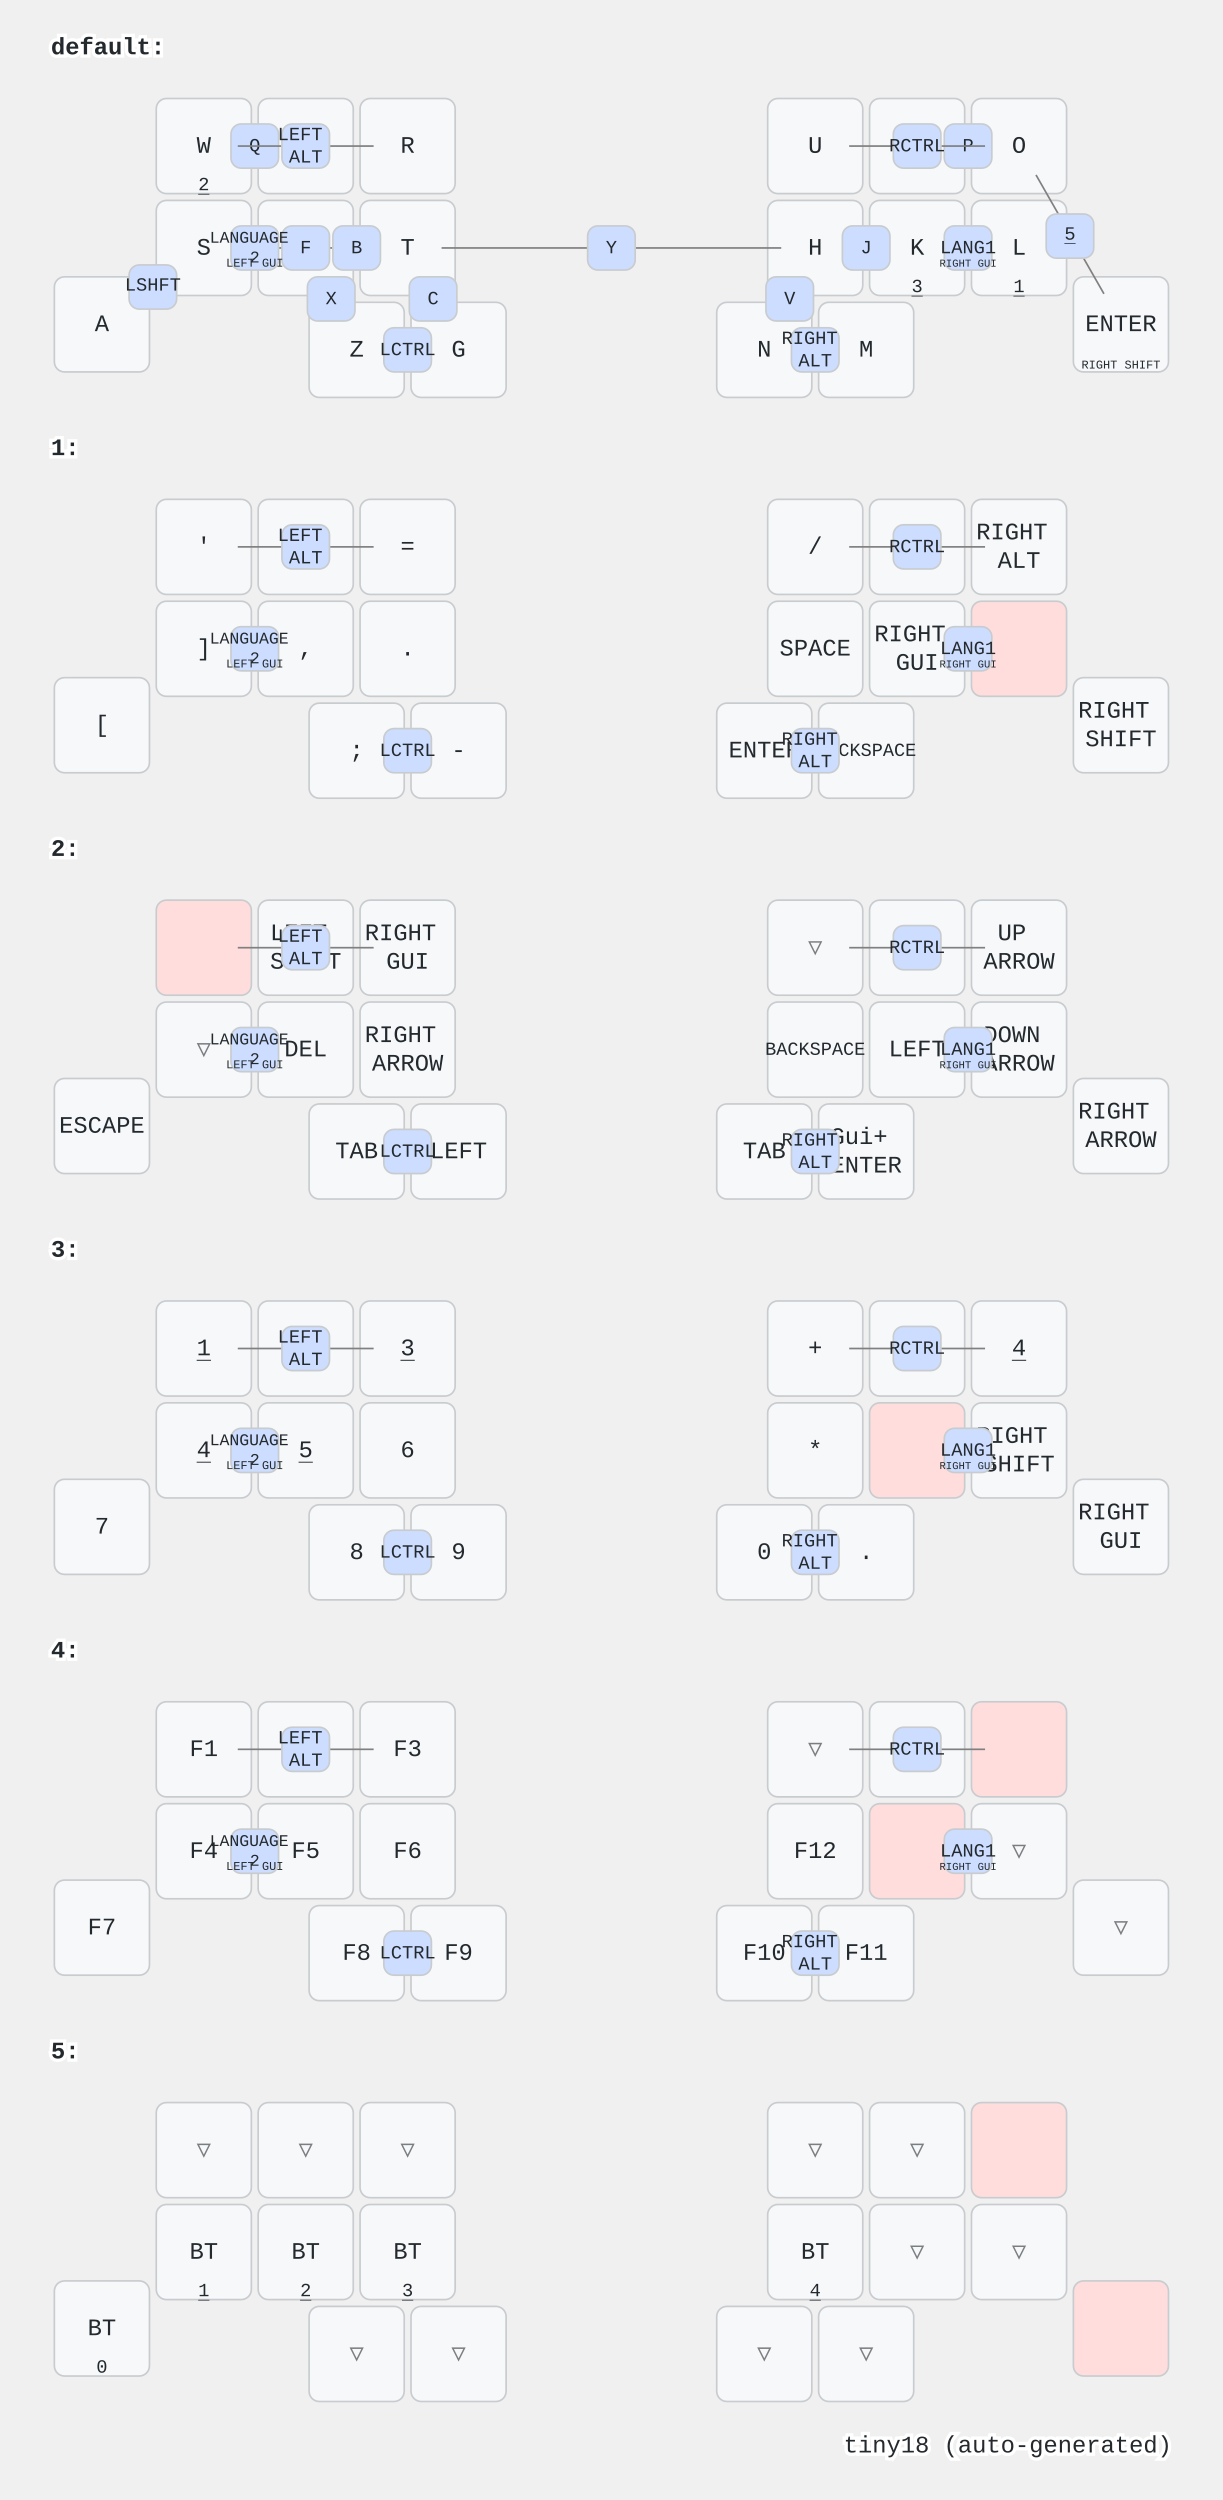
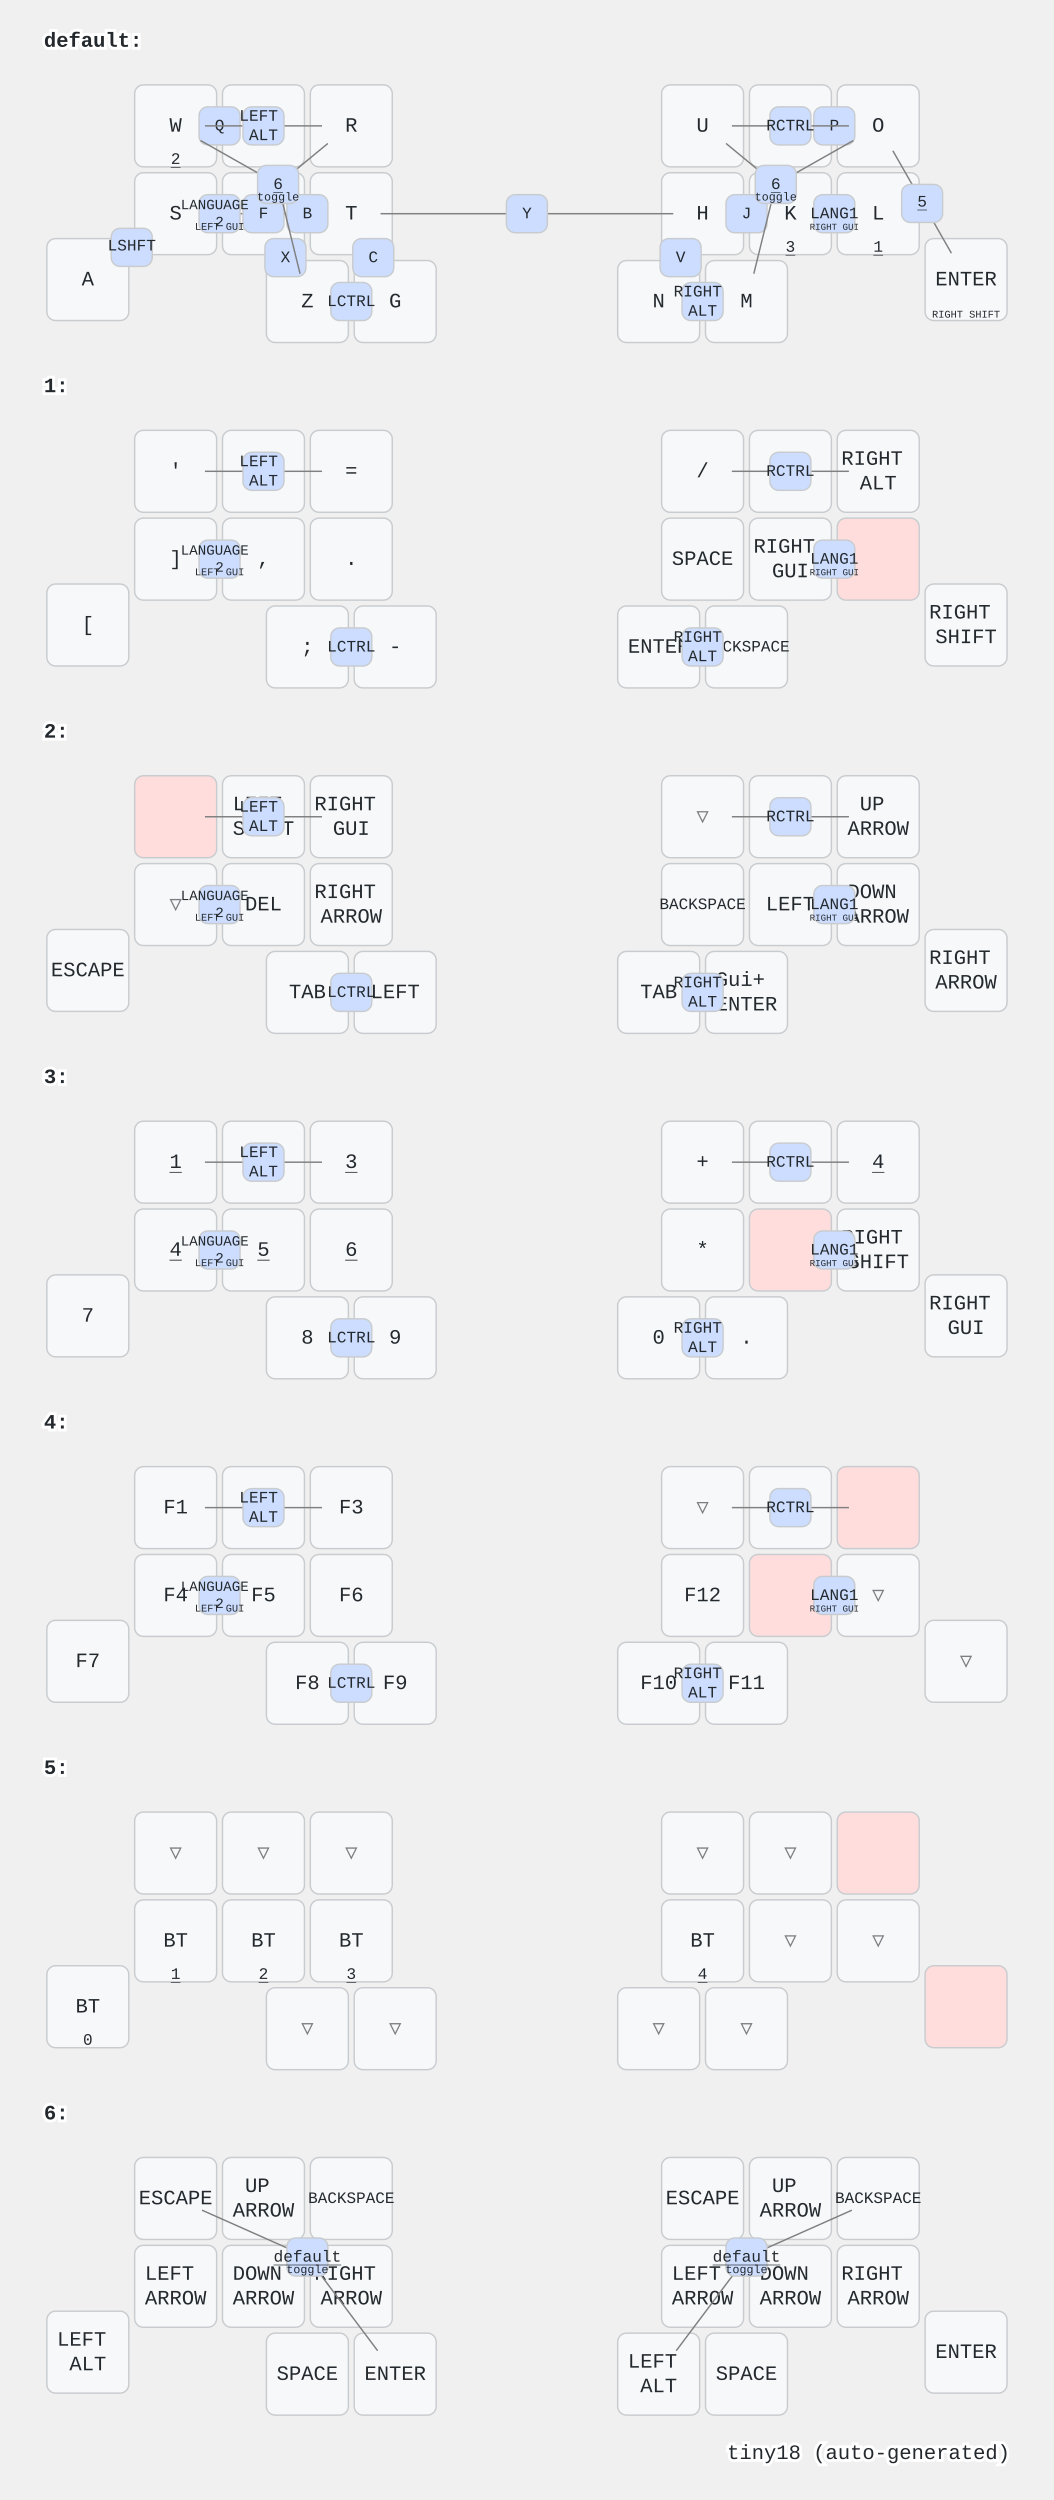
- <svg xmlns="http://www.w3.org/2000/svg" width="720" height="1472" viewBox="0 0 720 1472" class="keymap">
+ <svg xmlns="http://www.w3.org/2000/svg" width="720" height="1708" viewBox="0 0 720 1708" class="keymap">
  <style>/* inherit to force styles through use tags */
svg path {
    fill: inherit;
}

/* font and background color specifications */
svg.keymap {
    font-family: SFMono-Regular,Consolas,Liberation Mono,Menlo,monospace;
    font-size: 14px;
    font-kerning: normal;
    text-rendering: optimizeLegibility;
    fill: #24292e;
}

/* default key styling */
rect.key {
    fill: #f6f8fa;
}

rect.key, rect.combo {
    stroke: #c9cccf;
    stroke-width: 1;
}

/* default key side styling, only used is draw_key_sides is set */
rect.side {
    filter: brightness(90%);
}

/* color accent for combo boxes */
rect.combo, rect.combo-separate {
    fill: #cdf;
}

/* color accent for held keys */
rect.held, rect.combo.held {
    fill: #fdd;
}

/* color accent for ghost (optional) keys */
rect.ghost, rect.combo.ghost {
    stroke-dasharray: 4, 4;
    stroke-width: 2;
}

text {
    text-anchor: middle;
    dominant-baseline: middle;
}

/* styling for layer labels */
text.label {
    font-weight: bold;
    text-anchor: start;
    stroke: white;
    stroke-width: 4;
    paint-order: stroke;
}

/* styling for optional footer */
text.footer {
    text-anchor: end;
    dominant-baseline: auto;
    stroke: white;
    stroke-width: 4;
    paint-order: stroke;
}

/* styling for combo tap, and key non-tap label text */
text.combo, text.hold, text.shifted, text.left, text.right, text.tl, text.tr, text.bl, text.br {
    font-size: 11px;
}

text.hold, text.bl, text.br {
    text-anchor: middle;
    dominant-baseline: auto;
}

text.shifted, text.tl, text.tr {
    text-anchor: middle;
    dominant-baseline: hanging;
}

text.left, text.tl, text.bl {
    text-anchor: start;
}

text.right, text.tr, text.br {
    text-anchor: end;
}

text.layer-activator {
    text-decoration: underline;
}

/* styling for hold/shifted label text in combo box */
text.combo.hold, text.combo.shifted, text.combo.left, text.combo.right {
    font-size: 8px;
}

/* lighter symbol for transparent keys */
text.trans {
    fill: #7b7e81;
}

/* styling for combo dendrons */
path.combo {
    stroke-width: 1;
    stroke: gray;
    fill: none;
}

/* Start Tabler Icons Cleanup */
/* cannot use height/width with glyphs */
.icon-tabler &gt; path {
    fill: inherit;
    stroke: inherit;
    stroke-width: 2;
}
/* hide tabler's default box */
.icon-tabler &gt; path[stroke="none"][fill="none"] {
    visibility: hidden;
}
/* End Tabler Icons Cleanup */
</style>
  <g transform="translate(30, 0)" class="layer-default">
    <text x="0" y="28" class="label" id="default">default:</text>
    <g transform="translate(0, 56)">
      <g transform="translate(90, 30)" class="key keypos-0">
        <rect rx="6" ry="6" x="-28" y="-28" width="56" height="56" class="key" />
        <text x="0" y="0" class="key tap">W</text>
        <a href="#x_x">
          <text x="0" y="26" class="key hold layer-activator">2</text>
        </a>
      </g>
      <g transform="translate(150, 30)" class="key keypos-1">
        <rect rx="6" ry="6" x="-28" y="-28" width="56" height="56" class="key" />
        <text x="0" y="0" class="key tap">E</text>
      </g>
      <g transform="translate(210, 30)" class="key keypos-2">
        <rect rx="6" ry="6" x="-28" y="-28" width="56" height="56" class="key" />
        <text x="0" y="0" class="key tap">R</text>
      </g>
      <g transform="translate(450, 30)" class="key keypos-3">
        <rect rx="6" ry="6" x="-28" y="-28" width="56" height="56" class="key" />
        <text x="0" y="0" class="key tap">U</text>
      </g>
      <g transform="translate(510, 30)" class="key keypos-4">
        <rect rx="6" ry="6" x="-28" y="-28" width="56" height="56" class="key" />
        <text x="0" y="0" class="key tap">I</text>
      </g>
      <g transform="translate(570, 30)" class="key keypos-5">
        <rect rx="6" ry="6" x="-28" y="-28" width="56" height="56" class="key" />
        <text x="0" y="0" class="key tap">O</text>
      </g>
      <g transform="translate(30, 135)" class="key keypos-6">
        <rect rx="6" ry="6" x="-28" y="-28" width="56" height="56" class="key" />
        <text x="0" y="0" class="key tap">A</text>
      </g>
      <g transform="translate(90, 90)" class="key keypos-7">
        <rect rx="6" ry="6" x="-28" y="-28" width="56" height="56" class="key" />
        <text x="0" y="0" class="key tap">S</text>
      </g>
      <g transform="translate(150, 90)" class="key keypos-8">
        <rect rx="6" ry="6" x="-28" y="-28" width="56" height="56" class="key" />
        <text x="0" y="0" class="key tap">D</text>
      </g>
      <g transform="translate(210, 90)" class="key keypos-9">
        <rect rx="6" ry="6" x="-28" y="-28" width="56" height="56" class="key" />
        <text x="0" y="0" class="key tap">T</text>
      </g>
      <g transform="translate(450, 90)" class="key keypos-10">
        <rect rx="6" ry="6" x="-28" y="-28" width="56" height="56" class="key" />
        <text x="0" y="0" class="key tap">H</text>
      </g>
      <g transform="translate(510, 90)" class="key keypos-11">
        <rect rx="6" ry="6" x="-28" y="-28" width="56" height="56" class="key" />
        <text x="0" y="0" class="key tap">K</text>
        <a href="#x_x">
          <text x="0" y="26" class="key hold layer-activator">3</text>
        </a>
      </g>
      <g transform="translate(570, 90)" class="key keypos-12">
        <rect rx="6" ry="6" x="-28" y="-28" width="56" height="56" class="key" />
        <text x="0" y="0" class="key tap">L</text>
        <a href="#x_x">
          <text x="0" y="26" class="key hold layer-activator">1</text>
        </a>
      </g>
      <g transform="translate(630, 135)" class="key keypos-13">
        <rect rx="6" ry="6" x="-28" y="-28" width="56" height="56" class="key" />
        <text x="0" y="0" class="key tap">ENTER</text>
        <text x="0" y="26" class="key hold">
          <tspan style="font-size: 64%">RIGHT SHIFT</tspan>
        </text>
      </g>
      <g transform="translate(180, 150)" class="key keypos-14">
        <rect rx="6" ry="6" x="-28" y="-28" width="56" height="56" class="key" />
        <text x="0" y="0" class="key tap">Z</text>
      </g>
      <g transform="translate(240, 150)" class="key keypos-15">
        <rect rx="6" ry="6" x="-28" y="-28" width="56" height="56" class="key" />
        <text x="0" y="0" class="key tap">G</text>
      </g>
      <g transform="translate(420, 150)" class="key keypos-16">
        <rect rx="6" ry="6" x="-28" y="-28" width="56" height="56" class="key" />
        <text x="0" y="0" class="key tap">N</text>
      </g>
      <g transform="translate(480, 150)" class="key keypos-17">
        <rect rx="6" ry="6" x="-28" y="-28" width="56" height="56" class="key" />
        <text x="0" y="0" class="key tap">M</text>
      </g>
      <g class="combo combopos-0">
        <rect rx="6" ry="6" x="106" y="17" width="28" height="26" class="combo" />
        <text x="120" y="30" class="combo tap">Q</text>
      </g>
      <g class="combo combopos-1">
        <path d="M150,90 l40,0" class="combo" />
        <path d="M150,90 l-40,0" class="combo" />
        <rect rx="6" ry="6" x="136" y="77" width="28" height="26" class="combo" />
        <text x="150" y="90" class="combo tap">F</text>
      </g>
      <g class="combo combopos-2">
        <path d="M330,90 l100,0" class="combo" />
        <path d="M330,90 l-100,0" class="combo" />
        <rect rx="6" ry="6" x="316" y="77" width="28" height="26" class="combo" />
        <text x="330" y="90" class="combo tap">Y</text>
      </g>
      <g class="combo combopos-3">
        <rect rx="6" ry="6" x="526" y="17" width="28" height="26" class="combo" />
        <text x="540" y="30" class="combo tap">P</text>
      </g>
      <g class="combo combopos-4">
        <rect rx="6" ry="6" x="166" y="77" width="28" height="26" class="combo" />
        <text x="180" y="90" class="combo tap">B</text>
      </g>
      <g class="combo combopos-5">
        <rect rx="6" ry="6" x="466" y="77" width="28" height="26" class="combo" />
        <text x="480" y="90" class="combo tap">J</text>
      </g>
      <g class="combo combopos-6">
        <rect rx="6" ry="6" x="106" y="77" width="28" height="26" class="combo" />
        <text x="120" y="90" class="combo tap">
          <tspan x="120" dy="-0.6em" style="font-size: 88%">LANGUAGE</tspan>
          <tspan x="120" dy="1.2em" style="font-size: 88%">2</tspan>
        </text>
        <text x="120" y="101" class="combo hold">
          <tspan style="font-size: 88%">LEFT GUI</tspan>
        </text>
      </g>
      <g class="combo combopos-7">
        <rect rx="6" ry="6" x="526" y="77" width="28" height="26" class="combo" />
        <text x="540" y="90" class="combo tap">LANG1</text>
        <text x="540" y="101" class="combo hold">
          <tspan style="font-size: 78%">RIGHT GUI</tspan>
        </text>
      </g>
      <g class="combo combopos-8">
        <rect rx="6" ry="6" x="46" y="100" width="28" height="26" class="combo" />
        <text x="60" y="112" class="combo tap">LSHFT</text>
      </g>
      <g class="combo combopos-9">
        <rect rx="6" ry="6" x="196" y="137" width="28" height="26" class="combo" />
        <text x="210" y="150" class="combo tap">LCTRL</text>
      </g>
      <g class="combo combopos-10">
        <rect rx="6" ry="6" x="436" y="137" width="28" height="26" class="combo" />
        <text x="450" y="150" class="combo tap">
          <tspan x="450" dy="-0.6em">RIGHT</tspan>
          <tspan x="450" dy="1.2em">ALT</tspan>
        </text>
      </g>
      <g class="combo combopos-11">
        <path d="M600,82 l-20,-35" class="combo" />
        <path d="M600,82 l20,35" class="combo" />
        <rect rx="6" ry="6" x="586" y="70" width="28" height="26" class="combo" />
        <a href="#x_x">
          <text x="600" y="82" class="combo tap layer-activator">5</text>
        </a>
      </g>
      <g class="combo combopos-12">
        <path d="M150,30 l40,0" class="combo" />
        <path d="M150,30 l-40,0" class="combo" />
        <rect rx="6" ry="6" x="136" y="17" width="28" height="26" class="combo" />
        <text x="150" y="30" class="combo tap">
          <tspan x="150" dy="-0.6em">LEFT</tspan>
          <tspan x="150" dy="1.2em">ALT</tspan>
        </text>
      </g>
      <g class="combo combopos-13">
        <path d="M510,30 l-40,0" class="combo" />
        <path d="M510,30 l40,0" class="combo" />
        <rect rx="6" ry="6" x="496" y="17" width="28" height="26" class="combo" />
        <text x="510" y="30" class="combo tap">RCTRL</text>
      </g>
      <g class="combo combopos-14">
        <rect rx="6" ry="6" x="151" y="107" width="28" height="26" class="combo" />
        <text x="165" y="120" class="combo tap">X</text>
      </g>
      <g class="combo combopos-15">
        <rect rx="6" ry="6" x="211" y="107" width="28" height="26" class="combo" />
        <text x="225" y="120" class="combo tap">C</text>
      </g>
      <g class="combo combopos-16">
        <rect rx="6" ry="6" x="421" y="107" width="28" height="26" class="combo" />
        <text x="435" y="120" class="combo tap">V</text>
      </g>
+       <g class="combo combopos-17">
+         <path d="M160,70 l-53,-30" class="combo" />
+         <path d="M160,70 l34,-28" class="combo" />
+         <path d="M160,70 l15,61" class="combo" />
+         <rect rx="6" ry="6" x="146" y="57" width="28" height="26" class="combo" />
+         <a href="#x_x">
+           <text x="160" y="70" class="combo tap layer-activator">6</text>
+         </a>
+         <text x="160" y="81" class="combo hold">toggle</text>
+       </g>
+       <g class="combo combopos-18">
+         <path d="M500,70 l-34,-28" class="combo" />
+         <path d="M500,70 l53,-30" class="combo" />
+         <path d="M500,70 l-15,61" class="combo" />
+         <rect rx="6" ry="6" x="486" y="57" width="28" height="26" class="combo" />
+         <a href="#x_x">
+           <text x="500" y="70" class="combo tap layer-activator">6</text>
+         </a>
+         <text x="500" y="81" class="combo hold">toggle</text>
+       </g>
    </g>
  </g>
  <g transform="translate(30, 236)" class="layer-1">
    <text x="0" y="28" class="label" id="x_x">1:</text>
    <g transform="translate(0, 56)">
      <g transform="translate(90, 30)" class="key keypos-0">
        <rect rx="6" ry="6" x="-28" y="-28" width="56" height="56" class="key" />
        <text x="0" y="0" class="key tap">'</text>
      </g>
      <g transform="translate(150, 30)" class="key keypos-1">
        <rect rx="6" ry="6" x="-28" y="-28" width="56" height="56" class="key" />
        <text x="0" y="0" class="key tap">\</text>
      </g>
      <g transform="translate(210, 30)" class="key keypos-2">
        <rect rx="6" ry="6" x="-28" y="-28" width="56" height="56" class="key" />
        <text x="0" y="0" class="key tap">=</text>
      </g>
      <g transform="translate(450, 30)" class="key keypos-3">
        <rect rx="6" ry="6" x="-28" y="-28" width="56" height="56" class="key" />
        <text x="0" y="0" class="key tap">/</text>
      </g>
      <g transform="translate(510, 30)" class="key keypos-4">
        <rect rx="6" ry="6" x="-28" y="-28" width="56" height="56" class="key" />
        <text x="0" y="0" class="key tap">`</text>
      </g>
      <g transform="translate(570, 30)" class="key keypos-5">
        <rect rx="6" ry="6" x="-28" y="-28" width="56" height="56" class="key" />
        <text x="0" y="0" class="key tap">
          <tspan x="0" dy="-0.6em">RIGHT</tspan>
          <tspan x="0" dy="1.2em">ALT</tspan>
        </text>
      </g>
      <g transform="translate(30, 135)" class="key keypos-6">
        <rect rx="6" ry="6" x="-28" y="-28" width="56" height="56" class="key" />
        <text x="0" y="0" class="key tap">[</text>
      </g>
      <g transform="translate(90, 90)" class="key keypos-7">
        <rect rx="6" ry="6" x="-28" y="-28" width="56" height="56" class="key" />
        <text x="0" y="0" class="key tap">]</text>
      </g>
      <g transform="translate(150, 90)" class="key keypos-8">
        <rect rx="6" ry="6" x="-28" y="-28" width="56" height="56" class="key" />
        <text x="0" y="0" class="key tap">,</text>
      </g>
      <g transform="translate(210, 90)" class="key keypos-9">
        <rect rx="6" ry="6" x="-28" y="-28" width="56" height="56" class="key" />
        <text x="0" y="0" class="key tap">.</text>
      </g>
      <g transform="translate(450, 90)" class="key keypos-10">
        <rect rx="6" ry="6" x="-28" y="-28" width="56" height="56" class="key" />
        <text x="0" y="0" class="key tap">SPACE</text>
      </g>
      <g transform="translate(510, 90)" class="key keypos-11">
        <rect rx="6" ry="6" x="-28" y="-28" width="56" height="56" class="key" />
        <text x="0" y="0" class="key tap">
          <tspan x="0" dy="-0.6em">RIGHT</tspan>
          <tspan x="0" dy="1.2em">GUI</tspan>
        </text>
      </g>
      <g transform="translate(570, 90)" class="key held keypos-12">
        <rect rx="6" ry="6" x="-28" y="-28" width="56" height="56" class="key held" />
      </g>
      <g transform="translate(630, 135)" class="key keypos-13">
        <rect rx="6" ry="6" x="-28" y="-28" width="56" height="56" class="key" />
        <text x="0" y="0" class="key tap">
          <tspan x="0" dy="-0.6em">RIGHT</tspan>
          <tspan x="0" dy="1.2em">SHIFT</tspan>
        </text>
      </g>
      <g transform="translate(180, 150)" class="key keypos-14">
        <rect rx="6" ry="6" x="-28" y="-28" width="56" height="56" class="key" />
        <text x="0" y="0" class="key tap">;</text>
      </g>
      <g transform="translate(240, 150)" class="key keypos-15">
        <rect rx="6" ry="6" x="-28" y="-28" width="56" height="56" class="key" />
        <text x="0" y="0" class="key tap">-</text>
      </g>
      <g transform="translate(420, 150)" class="key keypos-16">
        <rect rx="6" ry="6" x="-28" y="-28" width="56" height="56" class="key" />
        <text x="0" y="0" class="key tap">ENTER</text>
      </g>
      <g transform="translate(480, 150)" class="key keypos-17">
        <rect rx="6" ry="6" x="-28" y="-28" width="56" height="56" class="key" />
        <text x="0" y="0" class="key tap">
          <tspan style="font-size: 78%">BACKSPACE</tspan>
        </text>
      </g>
      <g class="combo combopos-0">
        <rect rx="6" ry="6" x="106" y="77" width="28" height="26" class="combo" />
        <text x="120" y="90" class="combo tap">
          <tspan x="120" dy="-0.6em" style="font-size: 88%">LANGUAGE</tspan>
          <tspan x="120" dy="1.2em" style="font-size: 88%">2</tspan>
        </text>
        <text x="120" y="101" class="combo hold">
          <tspan style="font-size: 88%">LEFT GUI</tspan>
        </text>
      </g>
      <g class="combo combopos-1">
        <rect rx="6" ry="6" x="526" y="77" width="28" height="26" class="combo" />
        <text x="540" y="90" class="combo tap">LANG1</text>
        <text x="540" y="101" class="combo hold">
          <tspan style="font-size: 78%">RIGHT GUI</tspan>
        </text>
      </g>
      <g class="combo combopos-2">
        <rect rx="6" ry="6" x="196" y="137" width="28" height="26" class="combo" />
        <text x="210" y="150" class="combo tap">LCTRL</text>
      </g>
      <g class="combo combopos-3">
        <rect rx="6" ry="6" x="436" y="137" width="28" height="26" class="combo" />
        <text x="450" y="150" class="combo tap">
          <tspan x="450" dy="-0.6em">RIGHT</tspan>
          <tspan x="450" dy="1.2em">ALT</tspan>
        </text>
      </g>
      <g class="combo combopos-4">
        <path d="M150,30 l40,0" class="combo" />
        <path d="M150,30 l-40,0" class="combo" />
        <rect rx="6" ry="6" x="136" y="17" width="28" height="26" class="combo" />
        <text x="150" y="30" class="combo tap">
          <tspan x="150" dy="-0.6em">LEFT</tspan>
          <tspan x="150" dy="1.2em">ALT</tspan>
        </text>
      </g>
      <g class="combo combopos-5">
        <path d="M510,30 l-40,0" class="combo" />
        <path d="M510,30 l40,0" class="combo" />
        <rect rx="6" ry="6" x="496" y="17" width="28" height="26" class="combo" />
        <text x="510" y="30" class="combo tap">RCTRL</text>
      </g>
    </g>
  </g>
  <g transform="translate(30, 472)" class="layer-2">
    <text x="0" y="28" class="label" id="x_x">2:</text>
    <g transform="translate(0, 56)">
      <g transform="translate(90, 30)" class="key held keypos-0">
        <rect rx="6" ry="6" x="-28" y="-28" width="56" height="56" class="key held" />
      </g>
      <g transform="translate(150, 30)" class="key keypos-1">
        <rect rx="6" ry="6" x="-28" y="-28" width="56" height="56" class="key" />
        <text x="0" y="0" class="key tap">
          <tspan x="0" dy="-0.6em">LEFT</tspan>
          <tspan x="0" dy="1.2em">SHIFT</tspan>
        </text>
      </g>
      <g transform="translate(210, 30)" class="key keypos-2">
        <rect rx="6" ry="6" x="-28" y="-28" width="56" height="56" class="key" />
        <text x="0" y="0" class="key tap">
          <tspan x="0" dy="-0.6em">RIGHT</tspan>
          <tspan x="0" dy="1.2em">GUI</tspan>
        </text>
      </g>
      <g transform="translate(450, 30)" class="key trans keypos-3">
        <rect rx="6" ry="6" x="-28" y="-28" width="56" height="56" class="key trans" />
        <text x="0" y="0" class="key trans tap">▽</text>
      </g>
      <g transform="translate(510, 30)" class="key keypos-4">
        <rect rx="6" ry="6" x="-28" y="-28" width="56" height="56" class="key" />
        <text x="0" y="0" class="key tap">|</text>
      </g>
      <g transform="translate(570, 30)" class="key keypos-5">
        <rect rx="6" ry="6" x="-28" y="-28" width="56" height="56" class="key" />
        <text x="0" y="0" class="key tap">
          <tspan x="0" dy="-0.6em">UP</tspan>
          <tspan x="0" dy="1.2em">ARROW</tspan>
        </text>
      </g>
      <g transform="translate(30, 135)" class="key keypos-6">
        <rect rx="6" ry="6" x="-28" y="-28" width="56" height="56" class="key" />
        <text x="0" y="0" class="key tap">ESCAPE</text>
      </g>
      <g transform="translate(90, 90)" class="key trans keypos-7">
        <rect rx="6" ry="6" x="-28" y="-28" width="56" height="56" class="key trans" />
        <text x="0" y="0" class="key trans tap">▽</text>
      </g>
      <g transform="translate(150, 90)" class="key keypos-8">
        <rect rx="6" ry="6" x="-28" y="-28" width="56" height="56" class="key" />
        <text x="0" y="0" class="key tap">DEL</text>
      </g>
      <g transform="translate(210, 90)" class="key keypos-9">
        <rect rx="6" ry="6" x="-28" y="-28" width="56" height="56" class="key" />
        <text x="0" y="0" class="key tap">
          <tspan x="0" dy="-0.6em">RIGHT</tspan>
          <tspan x="0" dy="1.2em">ARROW</tspan>
        </text>
      </g>
      <g transform="translate(450, 90)" class="key keypos-10">
        <rect rx="6" ry="6" x="-28" y="-28" width="56" height="56" class="key" />
        <text x="0" y="0" class="key tap">
          <tspan style="font-size: 78%">BACKSPACE</tspan>
        </text>
      </g>
      <g transform="translate(510, 90)" class="key keypos-11">
        <rect rx="6" ry="6" x="-28" y="-28" width="56" height="56" class="key" />
        <text x="0" y="0" class="key tap">LEFT</text>
      </g>
      <g transform="translate(570, 90)" class="key keypos-12">
        <rect rx="6" ry="6" x="-28" y="-28" width="56" height="56" class="key" />
        <text x="0" y="0" class="key tap">
          <tspan x="0" dy="-0.6em">DOWN</tspan>
          <tspan x="0" dy="1.2em">ARROW</tspan>
        </text>
      </g>
      <g transform="translate(630, 135)" class="key keypos-13">
        <rect rx="6" ry="6" x="-28" y="-28" width="56" height="56" class="key" />
        <text x="0" y="0" class="key tap">
          <tspan x="0" dy="-0.6em">RIGHT</tspan>
          <tspan x="0" dy="1.2em">ARROW</tspan>
        </text>
      </g>
      <g transform="translate(180, 150)" class="key keypos-14">
        <rect rx="6" ry="6" x="-28" y="-28" width="56" height="56" class="key" />
        <text x="0" y="0" class="key tap">TAB</text>
      </g>
      <g transform="translate(240, 150)" class="key keypos-15">
        <rect rx="6" ry="6" x="-28" y="-28" width="56" height="56" class="key" />
        <text x="0" y="0" class="key tap">LEFT</text>
      </g>
      <g transform="translate(420, 150)" class="key keypos-16">
        <rect rx="6" ry="6" x="-28" y="-28" width="56" height="56" class="key" />
        <text x="0" y="0" class="key tap">TAB</text>
      </g>
      <g transform="translate(480, 150)" class="key keypos-17">
        <rect rx="6" ry="6" x="-28" y="-28" width="56" height="56" class="key" />
        <text x="0" y="0" class="key tap">
          <tspan x="0" dy="-0.6em">Gui+</tspan>
          <tspan x="0" dy="1.2em">ENTER</tspan>
        </text>
      </g>
      <g class="combo combopos-0">
        <rect rx="6" ry="6" x="106" y="77" width="28" height="26" class="combo" />
        <text x="120" y="90" class="combo tap">
          <tspan x="120" dy="-0.6em" style="font-size: 88%">LANGUAGE</tspan>
          <tspan x="120" dy="1.2em" style="font-size: 88%">2</tspan>
        </text>
        <text x="120" y="101" class="combo hold">
          <tspan style="font-size: 88%">LEFT GUI</tspan>
        </text>
      </g>
      <g class="combo combopos-1">
        <rect rx="6" ry="6" x="526" y="77" width="28" height="26" class="combo" />
        <text x="540" y="90" class="combo tap">LANG1</text>
        <text x="540" y="101" class="combo hold">
          <tspan style="font-size: 78%">RIGHT GUI</tspan>
        </text>
      </g>
      <g class="combo combopos-2">
        <rect rx="6" ry="6" x="196" y="137" width="28" height="26" class="combo" />
        <text x="210" y="150" class="combo tap">LCTRL</text>
      </g>
      <g class="combo combopos-3">
        <rect rx="6" ry="6" x="436" y="137" width="28" height="26" class="combo" />
        <text x="450" y="150" class="combo tap">
          <tspan x="450" dy="-0.6em">RIGHT</tspan>
          <tspan x="450" dy="1.2em">ALT</tspan>
        </text>
      </g>
      <g class="combo combopos-4">
        <path d="M150,30 l40,0" class="combo" />
        <path d="M150,30 l-40,0" class="combo" />
        <rect rx="6" ry="6" x="136" y="17" width="28" height="26" class="combo" />
        <text x="150" y="30" class="combo tap">
          <tspan x="150" dy="-0.6em">LEFT</tspan>
          <tspan x="150" dy="1.2em">ALT</tspan>
        </text>
      </g>
      <g class="combo combopos-5">
        <path d="M510,30 l-40,0" class="combo" />
        <path d="M510,30 l40,0" class="combo" />
        <rect rx="6" ry="6" x="496" y="17" width="28" height="26" class="combo" />
        <text x="510" y="30" class="combo tap">RCTRL</text>
      </g>
    </g>
  </g>
  <g transform="translate(30, 708)" class="layer-3">
    <text x="0" y="28" class="label" id="x_x">3:</text>
    <g transform="translate(0, 56)">
      <g transform="translate(90, 30)" class="key keypos-0">
        <rect rx="6" ry="6" x="-28" y="-28" width="56" height="56" class="key" />
        <a href="#x_x">
          <text x="0" y="0" class="key tap layer-activator">1</text>
        </a>
      </g>
      <g transform="translate(150, 30)" class="key keypos-1">
        <rect rx="6" ry="6" x="-28" y="-28" width="56" height="56" class="key" />
        <a href="#x_x">
          <text x="0" y="0" class="key tap layer-activator">2</text>
        </a>
      </g>
      <g transform="translate(210, 30)" class="key keypos-2">
        <rect rx="6" ry="6" x="-28" y="-28" width="56" height="56" class="key" />
        <a href="#x_x">
          <text x="0" y="0" class="key tap layer-activator">3</text>
        </a>
      </g>
      <g transform="translate(450, 30)" class="key keypos-3">
        <rect rx="6" ry="6" x="-28" y="-28" width="56" height="56" class="key" />
        <text x="0" y="0" class="key tap">+</text>
      </g>
      <g transform="translate(510, 30)" class="key trans keypos-4">
        <rect rx="6" ry="6" x="-28" y="-28" width="56" height="56" class="key trans" />
        <text x="0" y="0" class="key trans tap">▽</text>
      </g>
      <g transform="translate(570, 30)" class="key keypos-5">
        <rect rx="6" ry="6" x="-28" y="-28" width="56" height="56" class="key" />
        <a href="#x_x">
          <text x="0" y="0" class="key tap layer-activator">4</text>
        </a>
      </g>
      <g transform="translate(30, 135)" class="key keypos-6">
        <rect rx="6" ry="6" x="-28" y="-28" width="56" height="56" class="key" />
        <text x="0" y="0" class="key tap">7</text>
      </g>
      <g transform="translate(90, 90)" class="key keypos-7">
        <rect rx="6" ry="6" x="-28" y="-28" width="56" height="56" class="key" />
        <a href="#x_x">
          <text x="0" y="0" class="key tap layer-activator">4</text>
        </a>
      </g>
      <g transform="translate(150, 90)" class="key keypos-8">
        <rect rx="6" ry="6" x="-28" y="-28" width="56" height="56" class="key" />
        <a href="#x_x">
          <text x="0" y="0" class="key tap layer-activator">5</text>
        </a>
      </g>
      <g transform="translate(210, 90)" class="key keypos-9">
        <rect rx="6" ry="6" x="-28" y="-28" width="56" height="56" class="key" />
-         <text x="0" y="0" class="key tap">6</text>
+         <a href="#x_x">
+           <text x="0" y="0" class="key tap layer-activator">6</text>
+         </a>
      </g>
      <g transform="translate(450, 90)" class="key keypos-10">
        <rect rx="6" ry="6" x="-28" y="-28" width="56" height="56" class="key" />
        <text x="0" y="0" class="key tap">*</text>
      </g>
      <g transform="translate(510, 90)" class="key held keypos-11">
        <rect rx="6" ry="6" x="-28" y="-28" width="56" height="56" class="key held" />
      </g>
      <g transform="translate(570, 90)" class="key keypos-12">
        <rect rx="6" ry="6" x="-28" y="-28" width="56" height="56" class="key" />
        <text x="0" y="0" class="key tap">
          <tspan x="0" dy="-0.6em">RIGHT</tspan>
          <tspan x="0" dy="1.2em">SHIFT</tspan>
        </text>
      </g>
      <g transform="translate(630, 135)" class="key keypos-13">
        <rect rx="6" ry="6" x="-28" y="-28" width="56" height="56" class="key" />
        <text x="0" y="0" class="key tap">
          <tspan x="0" dy="-0.6em">RIGHT</tspan>
          <tspan x="0" dy="1.2em">GUI</tspan>
        </text>
      </g>
      <g transform="translate(180, 150)" class="key keypos-14">
        <rect rx="6" ry="6" x="-28" y="-28" width="56" height="56" class="key" />
        <text x="0" y="0" class="key tap">8</text>
      </g>
      <g transform="translate(240, 150)" class="key keypos-15">
        <rect rx="6" ry="6" x="-28" y="-28" width="56" height="56" class="key" />
        <text x="0" y="0" class="key tap">9</text>
      </g>
      <g transform="translate(420, 150)" class="key keypos-16">
        <rect rx="6" ry="6" x="-28" y="-28" width="56" height="56" class="key" />
        <text x="0" y="0" class="key tap">0</text>
      </g>
      <g transform="translate(480, 150)" class="key keypos-17">
        <rect rx="6" ry="6" x="-28" y="-28" width="56" height="56" class="key" />
        <text x="0" y="0" class="key tap">.</text>
      </g>
      <g class="combo combopos-0">
        <rect rx="6" ry="6" x="106" y="77" width="28" height="26" class="combo" />
        <text x="120" y="90" class="combo tap">
          <tspan x="120" dy="-0.6em" style="font-size: 88%">LANGUAGE</tspan>
          <tspan x="120" dy="1.2em" style="font-size: 88%">2</tspan>
        </text>
        <text x="120" y="101" class="combo hold">
          <tspan style="font-size: 88%">LEFT GUI</tspan>
        </text>
      </g>
      <g class="combo combopos-1">
        <rect rx="6" ry="6" x="526" y="77" width="28" height="26" class="combo" />
        <text x="540" y="90" class="combo tap">LANG1</text>
        <text x="540" y="101" class="combo hold">
          <tspan style="font-size: 78%">RIGHT GUI</tspan>
        </text>
      </g>
      <g class="combo combopos-2">
        <rect rx="6" ry="6" x="196" y="137" width="28" height="26" class="combo" />
        <text x="210" y="150" class="combo tap">LCTRL</text>
      </g>
      <g class="combo combopos-3">
        <rect rx="6" ry="6" x="436" y="137" width="28" height="26" class="combo" />
        <text x="450" y="150" class="combo tap">
          <tspan x="450" dy="-0.6em">RIGHT</tspan>
          <tspan x="450" dy="1.2em">ALT</tspan>
        </text>
      </g>
      <g class="combo combopos-4">
        <path d="M150,30 l40,0" class="combo" />
        <path d="M150,30 l-40,0" class="combo" />
        <rect rx="6" ry="6" x="136" y="17" width="28" height="26" class="combo" />
        <text x="150" y="30" class="combo tap">
          <tspan x="150" dy="-0.6em">LEFT</tspan>
          <tspan x="150" dy="1.2em">ALT</tspan>
        </text>
      </g>
      <g class="combo combopos-5">
        <path d="M510,30 l-40,0" class="combo" />
        <path d="M510,30 l40,0" class="combo" />
        <rect rx="6" ry="6" x="496" y="17" width="28" height="26" class="combo" />
        <text x="510" y="30" class="combo tap">RCTRL</text>
      </g>
    </g>
  </g>
  <g transform="translate(30, 944)" class="layer-4">
    <text x="0" y="28" class="label" id="x_x">4:</text>
    <g transform="translate(0, 56)">
      <g transform="translate(90, 30)" class="key keypos-0">
        <rect rx="6" ry="6" x="-28" y="-28" width="56" height="56" class="key" />
        <text x="0" y="0" class="key tap">F1</text>
      </g>
      <g transform="translate(150, 30)" class="key keypos-1">
        <rect rx="6" ry="6" x="-28" y="-28" width="56" height="56" class="key" />
        <text x="0" y="0" class="key tap">F2</text>
      </g>
      <g transform="translate(210, 30)" class="key keypos-2">
        <rect rx="6" ry="6" x="-28" y="-28" width="56" height="56" class="key" />
        <text x="0" y="0" class="key tap">F3</text>
      </g>
      <g transform="translate(450, 30)" class="key trans keypos-3">
        <rect rx="6" ry="6" x="-28" y="-28" width="56" height="56" class="key trans" />
        <text x="0" y="0" class="key trans tap">▽</text>
      </g>
      <g transform="translate(510, 30)" class="key trans keypos-4">
        <rect rx="6" ry="6" x="-28" y="-28" width="56" height="56" class="key trans" />
        <text x="0" y="0" class="key trans tap">▽</text>
      </g>
      <g transform="translate(570, 30)" class="key held keypos-5">
        <rect rx="6" ry="6" x="-28" y="-28" width="56" height="56" class="key held" />
      </g>
      <g transform="translate(30, 135)" class="key keypos-6">
        <rect rx="6" ry="6" x="-28" y="-28" width="56" height="56" class="key" />
        <text x="0" y="0" class="key tap">F7</text>
      </g>
      <g transform="translate(90, 90)" class="key keypos-7">
        <rect rx="6" ry="6" x="-28" y="-28" width="56" height="56" class="key" />
        <text x="0" y="0" class="key tap">F4</text>
      </g>
      <g transform="translate(150, 90)" class="key keypos-8">
        <rect rx="6" ry="6" x="-28" y="-28" width="56" height="56" class="key" />
        <text x="0" y="0" class="key tap">F5</text>
      </g>
      <g transform="translate(210, 90)" class="key keypos-9">
        <rect rx="6" ry="6" x="-28" y="-28" width="56" height="56" class="key" />
        <text x="0" y="0" class="key tap">F6</text>
      </g>
      <g transform="translate(450, 90)" class="key keypos-10">
        <rect rx="6" ry="6" x="-28" y="-28" width="56" height="56" class="key" />
        <text x="0" y="0" class="key tap">F12</text>
      </g>
      <g transform="translate(510, 90)" class="key held keypos-11">
        <rect rx="6" ry="6" x="-28" y="-28" width="56" height="56" class="key held" />
      </g>
      <g transform="translate(570, 90)" class="key trans keypos-12">
        <rect rx="6" ry="6" x="-28" y="-28" width="56" height="56" class="key trans" />
        <text x="0" y="0" class="key trans tap">▽</text>
      </g>
      <g transform="translate(630, 135)" class="key trans keypos-13">
        <rect rx="6" ry="6" x="-28" y="-28" width="56" height="56" class="key trans" />
        <text x="0" y="0" class="key trans tap">▽</text>
      </g>
      <g transform="translate(180, 150)" class="key keypos-14">
        <rect rx="6" ry="6" x="-28" y="-28" width="56" height="56" class="key" />
        <text x="0" y="0" class="key tap">F8</text>
      </g>
      <g transform="translate(240, 150)" class="key keypos-15">
        <rect rx="6" ry="6" x="-28" y="-28" width="56" height="56" class="key" />
        <text x="0" y="0" class="key tap">F9</text>
      </g>
      <g transform="translate(420, 150)" class="key keypos-16">
        <rect rx="6" ry="6" x="-28" y="-28" width="56" height="56" class="key" />
        <text x="0" y="0" class="key tap">F10</text>
      </g>
      <g transform="translate(480, 150)" class="key keypos-17">
        <rect rx="6" ry="6" x="-28" y="-28" width="56" height="56" class="key" />
        <text x="0" y="0" class="key tap">F11</text>
      </g>
      <g class="combo combopos-0">
        <rect rx="6" ry="6" x="106" y="77" width="28" height="26" class="combo" />
        <text x="120" y="90" class="combo tap">
          <tspan x="120" dy="-0.6em" style="font-size: 88%">LANGUAGE</tspan>
          <tspan x="120" dy="1.2em" style="font-size: 88%">2</tspan>
        </text>
        <text x="120" y="101" class="combo hold">
          <tspan style="font-size: 88%">LEFT GUI</tspan>
        </text>
      </g>
      <g class="combo combopos-1">
        <rect rx="6" ry="6" x="526" y="77" width="28" height="26" class="combo" />
        <text x="540" y="90" class="combo tap">LANG1</text>
        <text x="540" y="101" class="combo hold">
          <tspan style="font-size: 78%">RIGHT GUI</tspan>
        </text>
      </g>
      <g class="combo combopos-2">
        <rect rx="6" ry="6" x="196" y="137" width="28" height="26" class="combo" />
        <text x="210" y="150" class="combo tap">LCTRL</text>
      </g>
      <g class="combo combopos-3">
        <rect rx="6" ry="6" x="436" y="137" width="28" height="26" class="combo" />
        <text x="450" y="150" class="combo tap">
          <tspan x="450" dy="-0.6em">RIGHT</tspan>
          <tspan x="450" dy="1.2em">ALT</tspan>
        </text>
      </g>
      <g class="combo combopos-4">
        <path d="M150,30 l40,0" class="combo" />
        <path d="M150,30 l-40,0" class="combo" />
        <rect rx="6" ry="6" x="136" y="17" width="28" height="26" class="combo" />
        <text x="150" y="30" class="combo tap">
          <tspan x="150" dy="-0.6em">LEFT</tspan>
          <tspan x="150" dy="1.2em">ALT</tspan>
        </text>
      </g>
      <g class="combo combopos-5">
        <path d="M510,30 l-40,0" class="combo" />
        <path d="M510,30 l40,0" class="combo" />
        <rect rx="6" ry="6" x="496" y="17" width="28" height="26" class="combo" />
        <text x="510" y="30" class="combo tap">RCTRL</text>
      </g>
    </g>
  </g>
  <g transform="translate(30, 1180)" class="layer-5">
    <text x="0" y="28" class="label" id="x_x">5:</text>
    <g transform="translate(0, 56)">
      <g transform="translate(90, 30)" class="key trans keypos-0">
        <rect rx="6" ry="6" x="-28" y="-28" width="56" height="56" class="key trans" />
        <text x="0" y="0" class="key trans tap">▽</text>
      </g>
      <g transform="translate(150, 30)" class="key trans keypos-1">
        <rect rx="6" ry="6" x="-28" y="-28" width="56" height="56" class="key trans" />
        <text x="0" y="0" class="key trans tap">▽</text>
      </g>
      <g transform="translate(210, 30)" class="key trans keypos-2">
        <rect rx="6" ry="6" x="-28" y="-28" width="56" height="56" class="key trans" />
        <text x="0" y="0" class="key trans tap">▽</text>
      </g>
      <g transform="translate(450, 30)" class="key trans keypos-3">
        <rect rx="6" ry="6" x="-28" y="-28" width="56" height="56" class="key trans" />
        <text x="0" y="0" class="key trans tap">▽</text>
      </g>
      <g transform="translate(510, 30)" class="key trans keypos-4">
        <rect rx="6" ry="6" x="-28" y="-28" width="56" height="56" class="key trans" />
        <text x="0" y="0" class="key trans tap">▽</text>
      </g>
      <g transform="translate(570, 30)" class="key held keypos-5">
        <rect rx="6" ry="6" x="-28" y="-28" width="56" height="56" class="key held" />
      </g>
      <g transform="translate(30, 135)" class="key keypos-6">
        <rect rx="6" ry="6" x="-28" y="-28" width="56" height="56" class="key" />
        <text x="0" y="0" class="key tap">BT</text>
        <text x="0" y="26" class="key hold">0</text>
      </g>
      <g transform="translate(90, 90)" class="key keypos-7">
        <rect rx="6" ry="6" x="-28" y="-28" width="56" height="56" class="key" />
        <text x="0" y="0" class="key tap">BT</text>
        <a href="#x_x">
          <text x="0" y="26" class="key hold layer-activator">1</text>
        </a>
      </g>
      <g transform="translate(150, 90)" class="key keypos-8">
        <rect rx="6" ry="6" x="-28" y="-28" width="56" height="56" class="key" />
        <text x="0" y="0" class="key tap">BT</text>
        <a href="#x_x">
          <text x="0" y="26" class="key hold layer-activator">2</text>
        </a>
      </g>
      <g transform="translate(210, 90)" class="key keypos-9">
        <rect rx="6" ry="6" x="-28" y="-28" width="56" height="56" class="key" />
        <text x="0" y="0" class="key tap">BT</text>
        <a href="#x_x">
          <text x="0" y="26" class="key hold layer-activator">3</text>
        </a>
      </g>
      <g transform="translate(450, 90)" class="key keypos-10">
        <rect rx="6" ry="6" x="-28" y="-28" width="56" height="56" class="key" />
        <text x="0" y="0" class="key tap">BT</text>
        <a href="#x_x">
          <text x="0" y="26" class="key hold layer-activator">4</text>
        </a>
      </g>
      <g transform="translate(510, 90)" class="key trans keypos-11">
        <rect rx="6" ry="6" x="-28" y="-28" width="56" height="56" class="key trans" />
        <text x="0" y="0" class="key trans tap">▽</text>
      </g>
      <g transform="translate(570, 90)" class="key trans keypos-12">
        <rect rx="6" ry="6" x="-28" y="-28" width="56" height="56" class="key trans" />
        <text x="0" y="0" class="key trans tap">▽</text>
      </g>
      <g transform="translate(630, 135)" class="key held keypos-13">
        <rect rx="6" ry="6" x="-28" y="-28" width="56" height="56" class="key held" />
      </g>
      <g transform="translate(180, 150)" class="key trans keypos-14">
        <rect rx="6" ry="6" x="-28" y="-28" width="56" height="56" class="key trans" />
        <text x="0" y="0" class="key trans tap">▽</text>
      </g>
      <g transform="translate(240, 150)" class="key trans keypos-15">
        <rect rx="6" ry="6" x="-28" y="-28" width="56" height="56" class="key trans" />
        <text x="0" y="0" class="key trans tap">▽</text>
      </g>
      <g transform="translate(420, 150)" class="key trans keypos-16">
        <rect rx="6" ry="6" x="-28" y="-28" width="56" height="56" class="key trans" />
        <text x="0" y="0" class="key trans tap">▽</text>
      </g>
      <g transform="translate(480, 150)" class="key trans keypos-17">
        <rect rx="6" ry="6" x="-28" y="-28" width="56" height="56" class="key trans" />
        <text x="0" y="0" class="key trans tap">▽</text>
      </g>
    </g>
  </g>
-   <text x="690.0" y="1444.0" class="footer">tiny18 (auto-generated)</text>
+   <g transform="translate(30, 1416)" class="layer-6">
+     <text x="0" y="28" class="label" id="x_x">6:</text>
+     <g transform="translate(0, 56)">
+       <g transform="translate(90, 30)" class="key keypos-0">
+         <rect rx="6" ry="6" x="-28" y="-28" width="56" height="56" class="key" />
+         <text x="0" y="0" class="key tap">ESCAPE</text>
+       </g>
+       <g transform="translate(150, 30)" class="key keypos-1">
+         <rect rx="6" ry="6" x="-28" y="-28" width="56" height="56" class="key" />
+         <text x="0" y="0" class="key tap">
+           <tspan x="0" dy="-0.6em">UP</tspan>
+           <tspan x="0" dy="1.2em">ARROW</tspan>
+         </text>
+       </g>
+       <g transform="translate(210, 30)" class="key keypos-2">
+         <rect rx="6" ry="6" x="-28" y="-28" width="56" height="56" class="key" />
+         <text x="0" y="0" class="key tap">
+           <tspan style="font-size: 78%">BACKSPACE</tspan>
+         </text>
+       </g>
+       <g transform="translate(450, 30)" class="key keypos-3">
+         <rect rx="6" ry="6" x="-28" y="-28" width="56" height="56" class="key" />
+         <text x="0" y="0" class="key tap">ESCAPE</text>
+       </g>
+       <g transform="translate(510, 30)" class="key keypos-4">
+         <rect rx="6" ry="6" x="-28" y="-28" width="56" height="56" class="key" />
+         <text x="0" y="0" class="key tap">
+           <tspan x="0" dy="-0.6em">UP</tspan>
+           <tspan x="0" dy="1.2em">ARROW</tspan>
+         </text>
+       </g>
+       <g transform="translate(570, 30)" class="key keypos-5">
+         <rect rx="6" ry="6" x="-28" y="-28" width="56" height="56" class="key" />
+         <text x="0" y="0" class="key tap">
+           <tspan style="font-size: 78%">BACKSPACE</tspan>
+         </text>
+       </g>
+       <g transform="translate(30, 135)" class="key keypos-6">
+         <rect rx="6" ry="6" x="-28" y="-28" width="56" height="56" class="key" />
+         <text x="0" y="0" class="key tap">
+           <tspan x="0" dy="-0.6em">LEFT</tspan>
+           <tspan x="0" dy="1.2em">ALT</tspan>
+         </text>
+       </g>
+       <g transform="translate(90, 90)" class="key keypos-7">
+         <rect rx="6" ry="6" x="-28" y="-28" width="56" height="56" class="key" />
+         <text x="0" y="0" class="key tap">
+           <tspan x="0" dy="-0.6em">LEFT</tspan>
+           <tspan x="0" dy="1.2em">ARROW</tspan>
+         </text>
+       </g>
+       <g transform="translate(150, 90)" class="key keypos-8">
+         <rect rx="6" ry="6" x="-28" y="-28" width="56" height="56" class="key" />
+         <text x="0" y="0" class="key tap">
+           <tspan x="0" dy="-0.6em">DOWN</tspan>
+           <tspan x="0" dy="1.2em">ARROW</tspan>
+         </text>
+       </g>
+       <g transform="translate(210, 90)" class="key keypos-9">
+         <rect rx="6" ry="6" x="-28" y="-28" width="56" height="56" class="key" />
+         <text x="0" y="0" class="key tap">
+           <tspan x="0" dy="-0.6em">RIGHT</tspan>
+           <tspan x="0" dy="1.2em">ARROW</tspan>
+         </text>
+       </g>
+       <g transform="translate(450, 90)" class="key keypos-10">
+         <rect rx="6" ry="6" x="-28" y="-28" width="56" height="56" class="key" />
+         <text x="0" y="0" class="key tap">
+           <tspan x="0" dy="-0.6em">LEFT</tspan>
+           <tspan x="0" dy="1.2em">ARROW</tspan>
+         </text>
+       </g>
+       <g transform="translate(510, 90)" class="key keypos-11">
+         <rect rx="6" ry="6" x="-28" y="-28" width="56" height="56" class="key" />
+         <text x="0" y="0" class="key tap">
+           <tspan x="0" dy="-0.6em">DOWN</tspan>
+           <tspan x="0" dy="1.2em">ARROW</tspan>
+         </text>
+       </g>
+       <g transform="translate(570, 90)" class="key keypos-12">
+         <rect rx="6" ry="6" x="-28" y="-28" width="56" height="56" class="key" />
+         <text x="0" y="0" class="key tap">
+           <tspan x="0" dy="-0.6em">RIGHT</tspan>
+           <tspan x="0" dy="1.2em">ARROW</tspan>
+         </text>
+       </g>
+       <g transform="translate(630, 135)" class="key keypos-13">
+         <rect rx="6" ry="6" x="-28" y="-28" width="56" height="56" class="key" />
+         <text x="0" y="0" class="key tap">ENTER</text>
+       </g>
+       <g transform="translate(180, 150)" class="key keypos-14">
+         <rect rx="6" ry="6" x="-28" y="-28" width="56" height="56" class="key" />
+         <text x="0" y="0" class="key tap">SPACE</text>
+       </g>
+       <g transform="translate(240, 150)" class="key keypos-15">
+         <rect rx="6" ry="6" x="-28" y="-28" width="56" height="56" class="key" />
+         <text x="0" y="0" class="key tap">ENTER</text>
+       </g>
+       <g transform="translate(420, 150)" class="key keypos-16">
+         <rect rx="6" ry="6" x="-28" y="-28" width="56" height="56" class="key" />
+         <text x="0" y="0" class="key tap">
+           <tspan x="0" dy="-0.6em">LEFT</tspan>
+           <tspan x="0" dy="1.2em">ALT</tspan>
+         </text>
+       </g>
+       <g transform="translate(480, 150)" class="key keypos-17">
+         <rect rx="6" ry="6" x="-28" y="-28" width="56" height="56" class="key" />
+         <text x="0" y="0" class="key tap">SPACE</text>
+       </g>
+       <g class="combo combopos-0">
+         <path d="M180,70 l-72,-32" class="combo" />
+         <path d="M180,70 l48,64" class="combo" />
+         <rect rx="6" ry="6" x="166" y="57" width="28" height="26" class="combo" />
+         <a href="#default">
+           <text x="180" y="70" class="combo tap layer-activator">default</text>
+         </a>
+         <text x="180" y="81" class="combo hold">toggle</text>
+       </g>
+       <g class="combo combopos-1">
+         <path d="M480,70 l72,-32" class="combo" />
+         <path d="M480,70 l-48,64" class="combo" />
+         <rect rx="6" ry="6" x="466" y="57" width="28" height="26" class="combo" />
+         <a href="#default">
+           <text x="480" y="70" class="combo tap layer-activator">default</text>
+         </a>
+         <text x="480" y="81" class="combo hold">toggle</text>
+       </g>
+     </g>
+   </g>
+   <text x="690.0" y="1680.0" class="footer">tiny18 (auto-generated)</text>
</svg>
